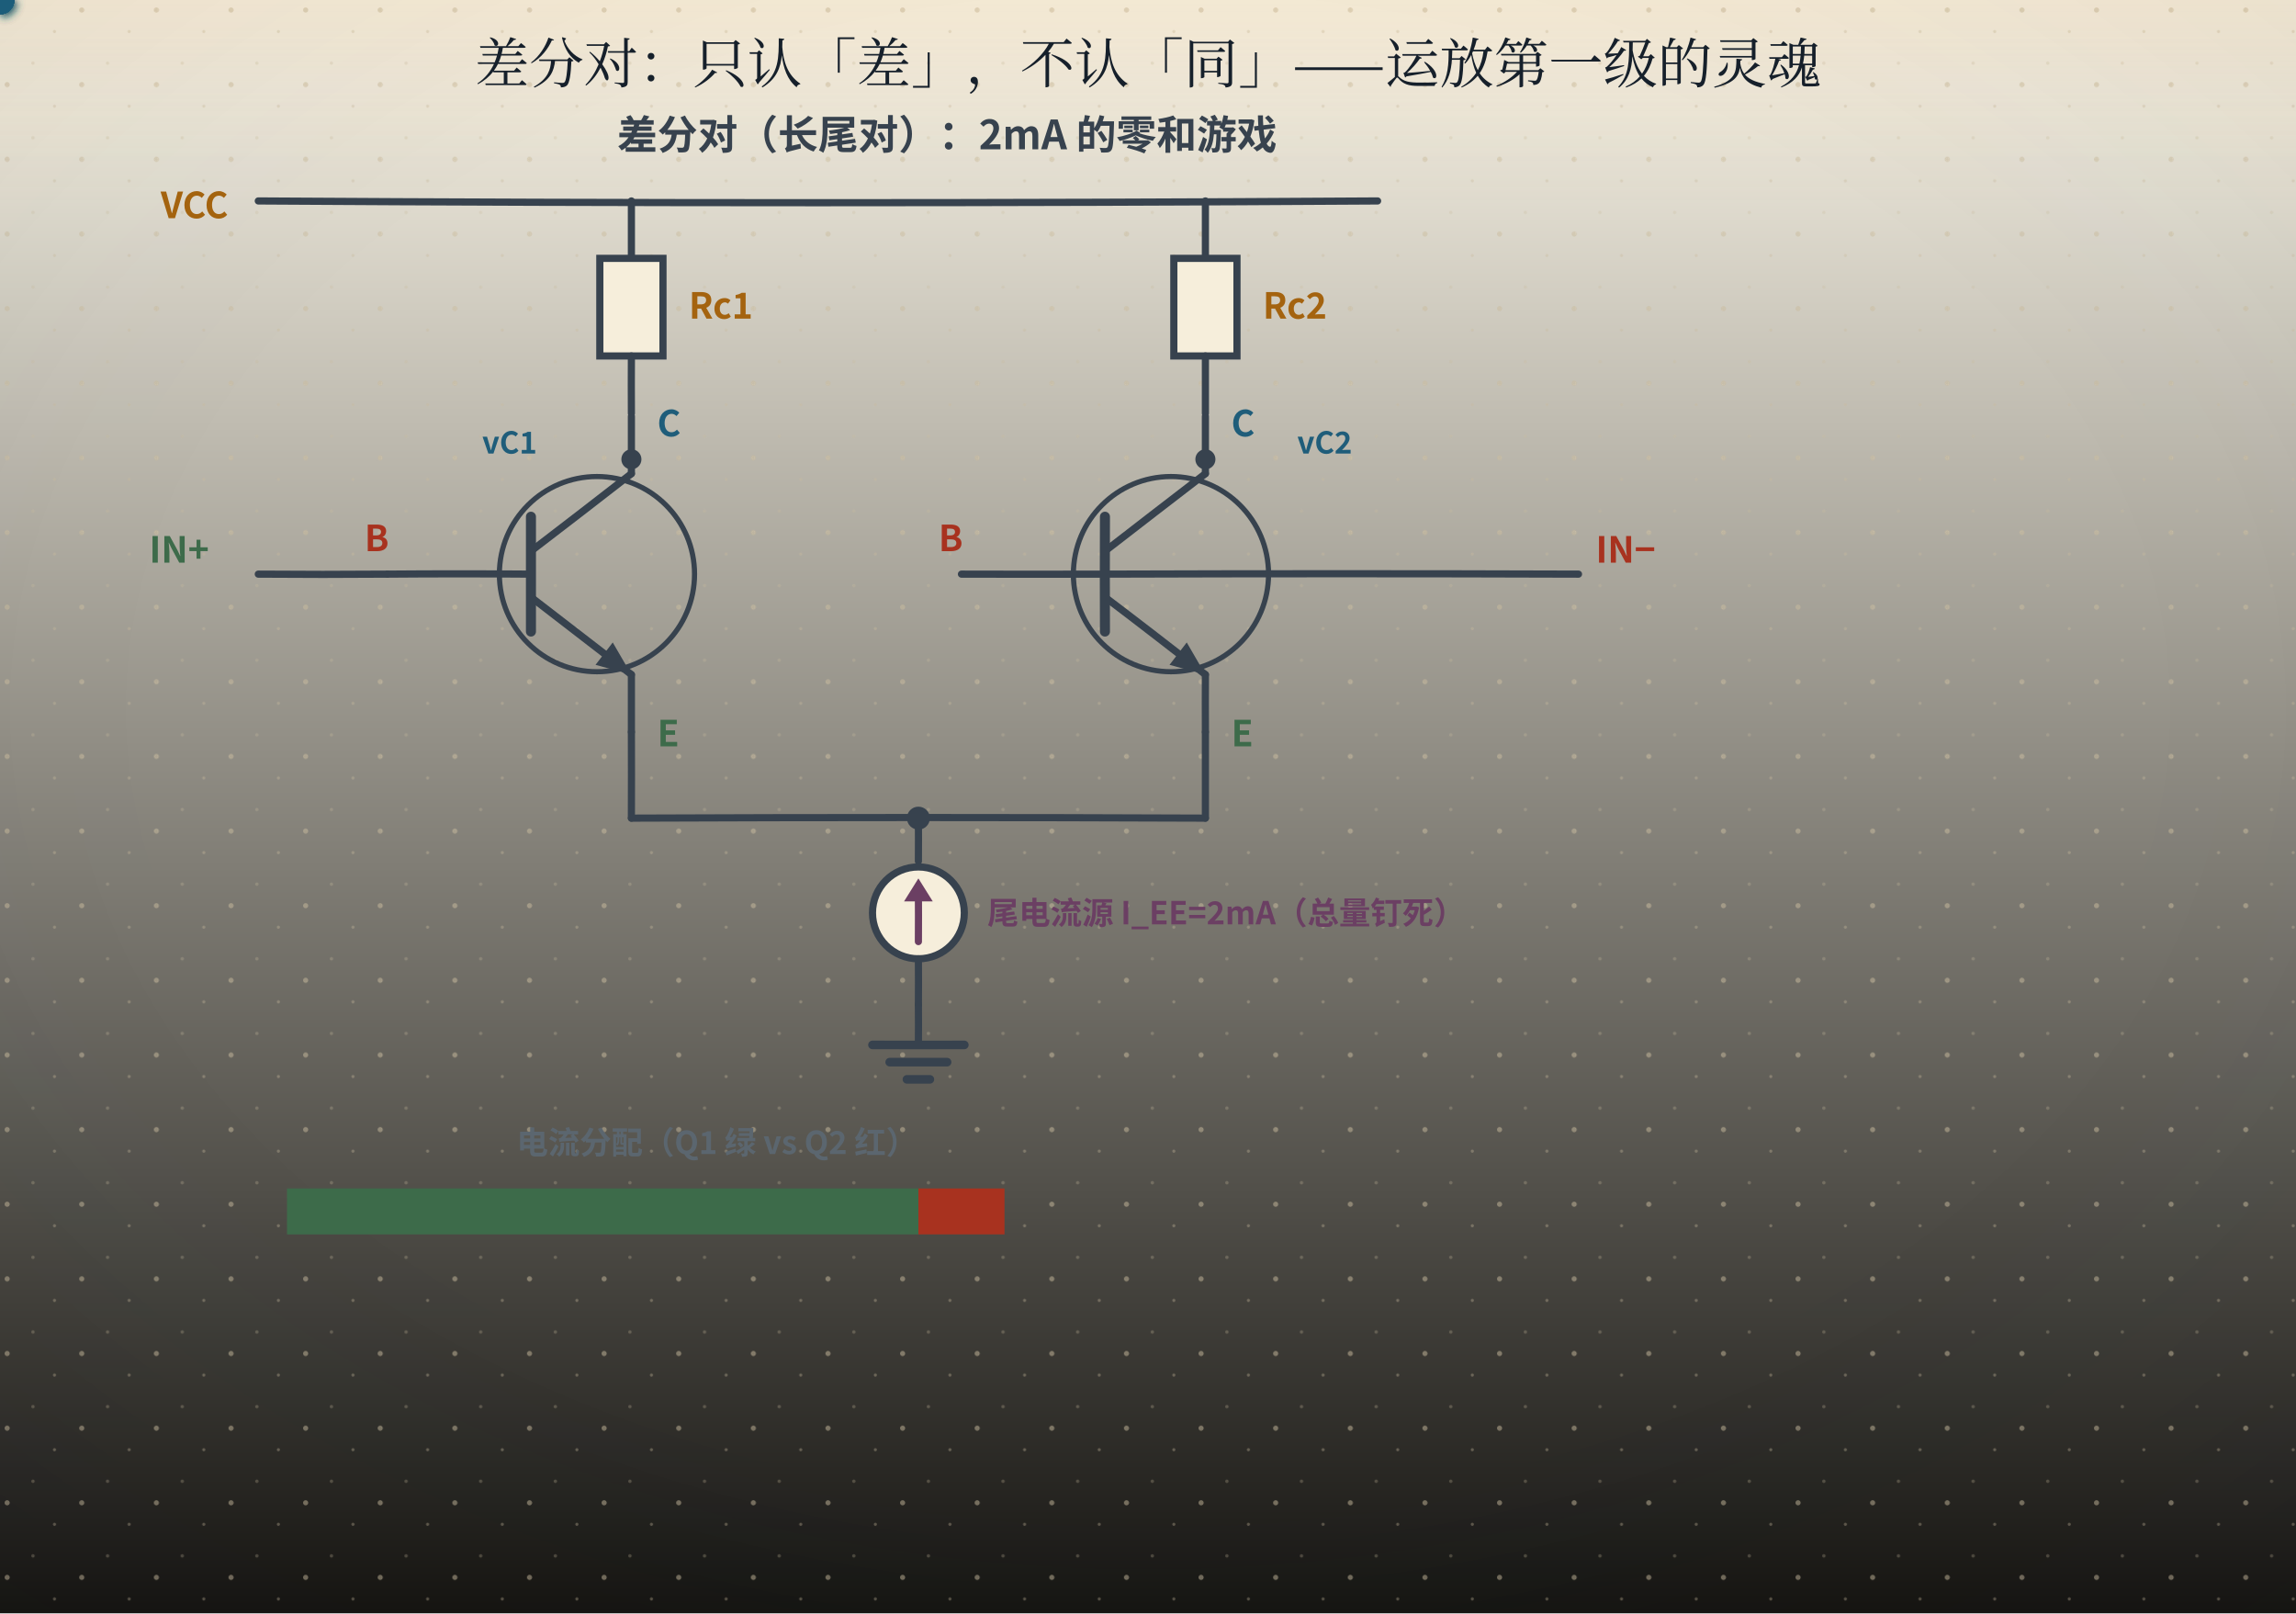
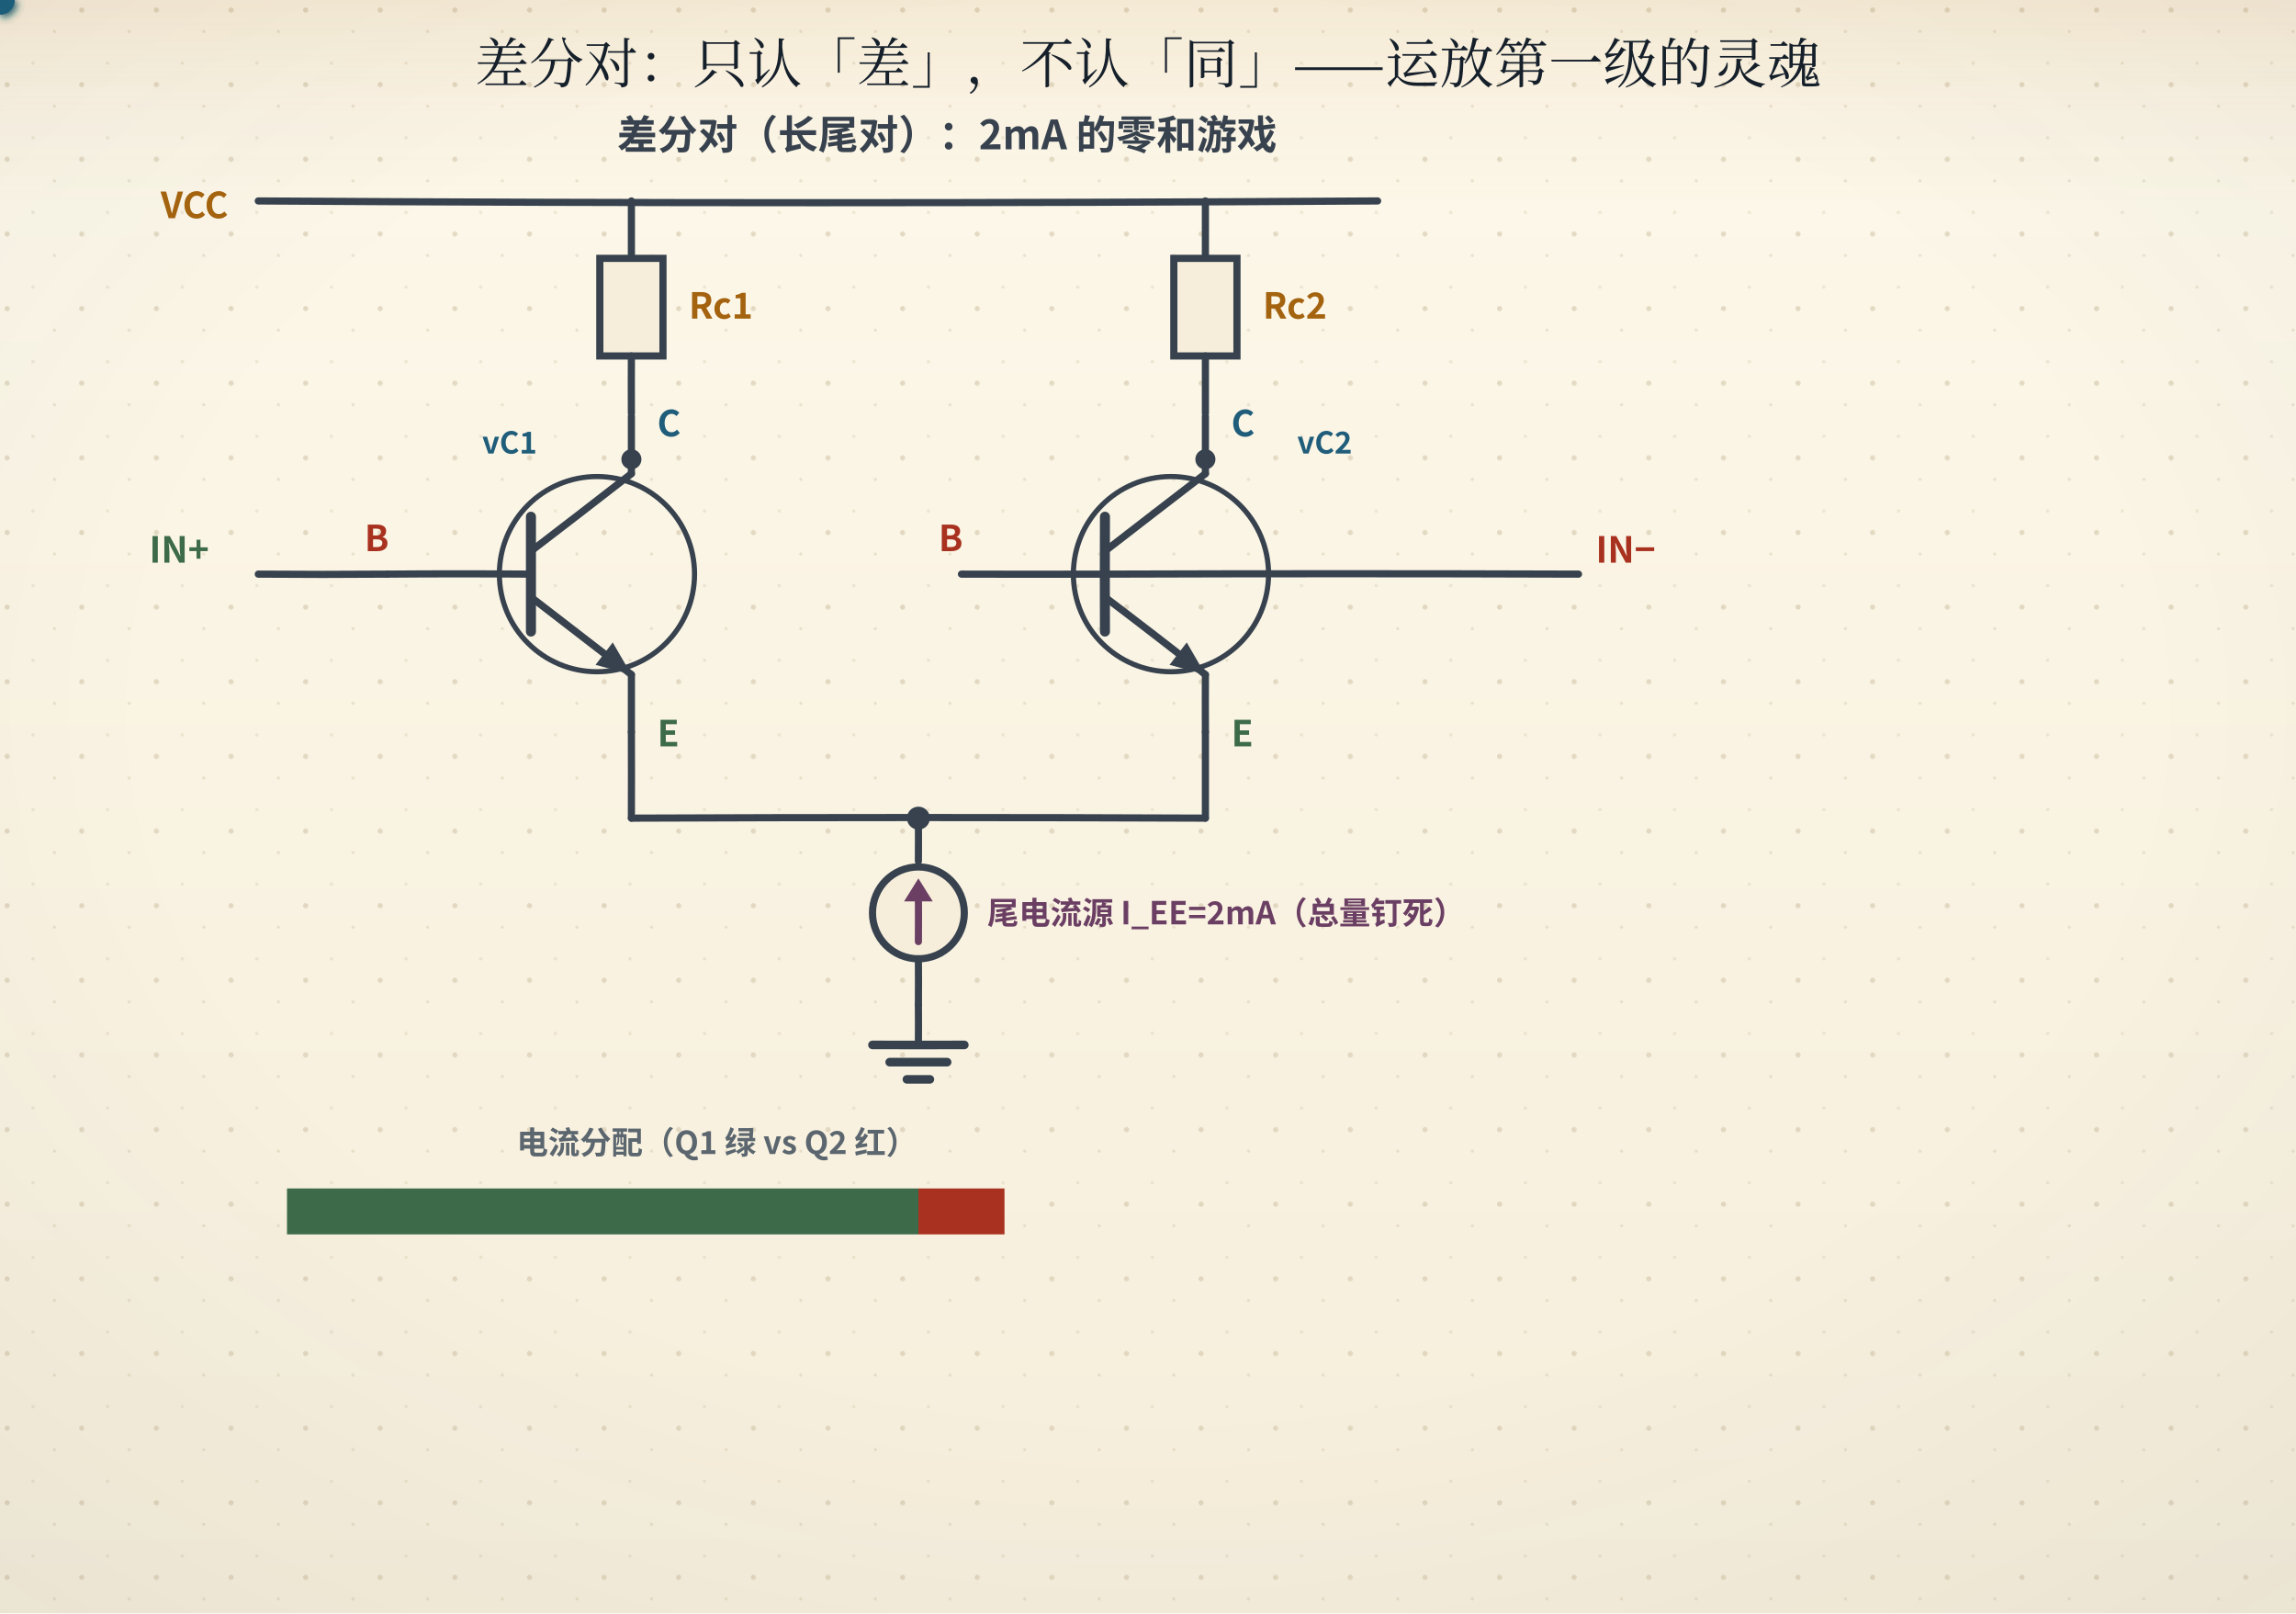
<svg xmlns="http://www.w3.org/2000/svg" width="800" height="562" viewBox="0 0 800 562" role="img" aria-labelledby="ttl">
  <defs>
    <linearGradient id="bgL" x1="0" y1="0" x2="0" y2="1">
      <stop offset="0" stop-color="#fdf8ea" />
-       <stop offset="1" stop-color="#141310" />
+       <stop offset="1" stop-color="#f6eedb" />
    </linearGradient>
    <linearGradient id="bgD" x1="0" y1="0" x2="0" y2="1">
      <stop offset="0" stop-color="#141310" />
      <stop offset="1" stop-color="#1d1a14" />
    </linearGradient>
    <radialGradient id="vig" cx="0.5" cy="0.44" r="0.78">
      <stop offset="0.55" stop-color="#16202b" stop-opacity="0" />
      <stop offset="1" stop-color="#16202b" stop-opacity="0.055" />
    </radialGradient>
    <linearGradient id="hdr" x1="0" y1="0" x2="0" y2="1">
      <stop offset="0" stop-color="#a4630f" stop-opacity="0.10" />
      <stop offset="0.55" stop-color="#a4630f" stop-opacity="0.028" />
      <stop offset="1" stop-color="#a4630f" stop-opacity="0" />
    </linearGradient>
    <linearGradient id="hdrD" x1="0" y1="0" x2="0" y2="1">
      <stop offset="0" stop-color="#dcab63" stop-opacity="0.13" />
      <stop offset="0.55" stop-color="#dcab63" stop-opacity="0.04" />
      <stop offset="1" stop-color="#dcab63" stop-opacity="0" />
    </linearGradient>
    <pattern id="dots" width="26" height="26" patternUnits="userSpaceOnUse">
      <circle cx="2.5" cy="3.5" r="0.9" fill="#c9bb9d" />
      <circle cx="19" cy="11" r="0.55" fill="#c9bb9d" opacity="0.7" />
      <circle cx="11.5" cy="22" r="0.6" fill="#c9bb9d" opacity="0.55" />
    </pattern>
    <filter id="soft" x="-40%" y="-40%" width="180%" height="180%">
      <feDropShadow dx="0" dy="1.4" stdDeviation="2" flood-color="#16202b" flood-opacity="0.13" />
    </filter>
    <filter id="pglow" x="-70%" y="-70%" width="240%" height="240%">
      <feGaussianBlur stdDeviation="1.7" result="b" />
      <feMerge>
        <feMergeNode in="b" />
        <feMergeNode in="SourceGraphic" />
      </feMerge>
    </filter>
  </defs>
  <rect class="page-bg" width="800" height="562" fill="url(#bgL)" />
  <rect class="page-grain" width="800" height="562" fill="url(#dots)" />
  <rect class="page-vig" width="800" height="562" fill="url(#vig)" />
  <rect class="page-hdr" width="800" height="72" fill="url(#hdr)" />
  <style>
text{font-family:"Segoe UI","Microsoft YaHei","PingFang SC","Hiragino Sans GB","Noto Sans CJK SC","Source Han Sans SC","Noto Sans SC",sans-serif;}
line,path,polyline,polygon{stroke-linecap:round;stroke-linejoin:round}
.page-bg{fill:url(#bgL)}
.page-grain{opacity:.5}
.page-vig{opacity:1}
.page-hdr{fill:url(#hdr)}
@media (prefers-color-scheme: dark){
.page-bg{fill:url(#bgD)}
.page-grain{opacity:.34}
.page-vig{opacity:.5}
.page-hdr{fill:url(#hdrD)}
[fill="#fdf8ea"]{fill:#141310}
[stroke="#fdf8ea"]{stroke:#141310}
[fill="#f6eedb"]{fill:#1d1a14}
[stroke="#f6eedb"]{stroke:#1d1a14}
[fill="#e0d3b8"]{fill:#3b3529}
[stroke="#e0d3b8"]{stroke:#3b3529}
[fill="#c9bb9d"]{fill:#4a4436}
[stroke="#c9bb9d"]{stroke:#4a4436}
[fill="#16202b"]{fill:#ece4d3}
[stroke="#16202b"]{stroke:#ece4d3}
[fill="#37424e"]{fill:#cfc6b4}
[stroke="#37424e"]{stroke:#cfc6b4}
[fill="#5b666f"]{fill:#a79e8b}
[stroke="#5b666f"]{stroke:#a79e8b}
[fill="#8b8272"]{fill:#857c6c}
[stroke="#8b8272"]{stroke:#857c6c}
text[fill="#fdf8ea"]{fill:#f9f3e3}
[fill="#e6eff3"]{fill:#17262e}
[fill="#e4f1f3"]{fill:#15262a}
[fill="#e8efe6"]{fill:#182418}
[fill="#f6e7e1"]{fill:#281a16}
[fill="#f7eedb"]{fill:#292114}
[fill="#efe8ee"]{fill:#241c22}
text[fill="#1f5d7a"]{fill:#7fb7cf}
:is(rect,circle,path,line,polygon,polyline,ellipse,g)[fill="#1f5d7a"]{fill:#2b4d5f}
[stroke="#1f5d7a"]{stroke:#6fa3b9}
text[fill="#2f7f96"]{fill:#8ac9d8}
:is(rect,circle,path,line,polygon,polyline,ellipse,g)[fill="#2f7f96"]{fill:#2b5660}
[stroke="#2f7f96"]{stroke:#77b2c1}
text[fill="#3d6b4a"]{fill:#98c096}
:is(rect,circle,path,line,polygon,polyline,ellipse,g)[fill="#3d6b4a"]{fill:#2f4a33}
[stroke="#3d6b4a"]{stroke:#7aa87c}
text[fill="#a8321f"]{fill:#e0907a}
:is(rect,circle,path,line,polygon,polyline,ellipse,g)[fill="#a8321f"]{fill:#55231b}
[stroke="#a8321f"]{stroke:#c07a63}
text[fill="#a4630f"]{fill:#dcab63}
:is(rect,circle,path,line,polygon,polyline,ellipse,g)[fill="#a4630f"]{fill:#553a17}
[stroke="#a4630f"]{stroke:#c08a45}
text[fill="#6b3f63"]{fill:#c4a2bf}
:is(rect,circle,path,line,polygon,polyline,ellipse,g)[fill="#6b3f63"]{fill:#452c40}
[stroke="#6b3f63"]{stroke:#a17c9b}
}
</style>
  <text x="400" y="29" text-anchor="middle" font-size="19" font-weight="bold" fill="#16202b" style="font-family:'KaiTi','STKaiti','Kaiti SC','LXGW WenKai','Noto Serif CJK SC','Source Han Serif SC','Songti SC','SimSun','Noto Serif SC',serif;font-weight:400">差分对：只认「差」，不认「同」——运放第一级的灵魂</text>
  <text x="330" y="52" text-anchor="middle" font-size="14" font-weight="bold" fill="#37424e">差分对（长尾对）：2mA 的零和游戏</text>
  <text x="56" y="76" font-size="12.5" font-weight="bold" fill="#a4630f">VCC</text>
  <path d="M90 70 Q285.00 71.23 480 70" fill="none" stroke="#37424e" stroke-width="2.5" />
  <path d="M220 70 Q219.98 80.00 220 90" fill="none" stroke="#37424e" stroke-width="2.5" />
  <rect x="209" y="90" width="22" height="34" fill="#f6eedb" stroke="#37424e" stroke-width="2.5" />
  <path d="M220 124 Q219.94 134.00 220 144" fill="none" stroke="#37424e" stroke-width="2.5" />
  <text x="240" y="111.0" font-size="12.5" font-weight="bold" fill="#a4630f">Rc1</text>
  <path d="M420 70 Q420.02 80.00 420 90" fill="none" stroke="#37424e" stroke-width="2.5" />
  <rect x="409" y="90" width="22" height="34" fill="#f6eedb" stroke="#37424e" stroke-width="2.5" />
  <path d="M420 124 Q420.00 134.00 420 144" fill="none" stroke="#37424e" stroke-width="2.5" />
  <text x="440" y="111.0" font-size="12.5" font-weight="bold" fill="#a4630f">Rc2</text>
  <g stroke="#37424e" fill="none" stroke-width="2.5">
    <circle cx="208" cy="200" r="34" stroke-width="1.8" />
    <path d="M185 180 Q184.97 200.00 185 220" fill="none" stroke-width="3.5" />
    <path d="M185 192 Q202.55 178.57 220 165" fill="none" />
    <path d="M185 208 Q202.50 221.50 220 235" fill="none" />
    <path d="M220 165 Q219.96 155.00 220 145" fill="none" />
    <path d="M220 235 Q220.00 245.00 220 255" fill="none" />
    <path d="M135 200 Q160.00 199.80 185 200" fill="none" />
    <polygon points="220,235 207.5,231.6 213.5,223.8" fill="#37424e" stroke="none" />
  </g>
  <text x="127" y="192" font-size="12.5" font-weight="bold" fill="#a8321f">B</text>
  <text x="229" y="152" font-size="12.5" font-weight="bold" fill="#1f5d7a">C</text>
  <text x="229" y="260" font-size="12.5" font-weight="bold" fill="#3d6b4a">E</text>
  <g stroke="#37424e" fill="none" stroke-width="2.5">
    <circle cx="408" cy="200" r="34" stroke-width="1.8" />
    <path d="M385 180 Q384.91 200.00 385 220" fill="none" stroke-width="3.5" />
    <path d="M385 192 Q402.47 178.46 420 165" fill="none" />
    <path d="M385 208 Q402.62 221.35 420 235" fill="none" />
    <path d="M420 165 Q420.00 155.00 420 145" fill="none" />
    <path d="M420 235 Q419.95 245.00 420 255" fill="none" />
    <path d="M335 200 Q360.00 200.08 385 200" fill="none" />
    <polygon points="420,235 407.5,231.6 413.5,223.8" fill="#37424e" stroke="none" />
  </g>
  <text x="327" y="192" font-size="12.5" font-weight="bold" fill="#a8321f">B</text>
  <text x="429" y="152" font-size="12.5" font-weight="bold" fill="#1f5d7a">C</text>
  <text x="429" y="260" font-size="12.5" font-weight="bold" fill="#3d6b4a">E</text>
  <path d="M220 255 Q220.05 270.00 220 285" fill="none" stroke="#37424e" stroke-width="2.5" />
  <path d="M420 255 Q419.98 270.00 420 285" fill="none" stroke="#37424e" stroke-width="2.5" />
  <path d="M220 285 Q320.00 284.58 420 285" fill="none" stroke="#37424e" stroke-width="2.5" />
  <circle cx="320" cy="285" r="4" fill="#37424e" />
  <path d="M320 285 Q320.06 292.50 320 300" fill="none" stroke="#37424e" stroke-width="2.5" />
  <circle cx="320" cy="318" r="16" fill="#f6eedb" stroke="#37424e" stroke-width="2.5" />
  <path d="M320 328 Q320.06 319.00 320 310" fill="none" stroke="#6b3f63" stroke-width="2.5" />
  <polygon points="320,306 315,314 325,314" fill="#6b3f63" />
  <path d="M320 334 Q320.07 342.00 320 350" fill="none" stroke="#37424e" stroke-width="2.5" />
  <path d="M320 350 Q320.06 357.00 320 364" fill="none" stroke="#37424e" stroke-width="2.5" />
  <path d="M304 364 Q320.00 364.05 336 364" fill="none" stroke="#37424e" stroke-width="3" />
  <path d="M310 370 Q320.00 370.01 330 370" fill="none" stroke="#37424e" stroke-width="3" />
  <line x1="316" y1="376" x2="324" y2="376" stroke="#37424e" stroke-width="3" />
  <text x="344" y="322" font-size="11" font-weight="bold" fill="#6b3f63">尾电流源 I_EE=2mA（总量钉死）</text>
  <text x="52" y="196" font-size="12.5" font-weight="bold" fill="#3d6b4a">IN+</text>
  <text x="556" y="196" font-size="12.5" font-weight="bold" fill="#a8321f">IN−</text>
  <path d="M90 200 Q112.50 200.18 135 200" fill="none" stroke="#37424e" stroke-width="2.5" />
  <path d="M385 200 Q467.50 199.72 550 200" fill="none" stroke="#37424e" stroke-width="2.5" />
  <circle cx="220" cy="160" r="3.5" fill="#37424e" />
  <circle cx="420" cy="160" r="3.5" fill="#37424e" />
  <text x="168" y="158" font-size="10.5" font-weight="bold" fill="#1f5d7a">vC1</text>
  <text x="452" y="158" font-size="10.5" font-weight="bold" fill="#1f5d7a">vC2</text>
  <text x="150" y="130" font-size="11" fill="#3d6b4a" opacity="0">↑ 升
<animate attributeName="opacity" values="0;1;1;0;0" keyTimes="0;0.06;0.4;0.46;1" dur="6s" repeatCount="indefinite" />
  </text>
  <text x="480" y="130" font-size="11" fill="#a8321f" opacity="0">↓ 降
<animate attributeName="opacity" values="0;1;1;0;0" keyTimes="0;0.06;0.4;0.46;1" dur="6s" repeatCount="indefinite" />
  </text>
  <text x="150" y="130" font-size="11" fill="#a8321f" opacity="0">↑ 同升
<animate attributeName="opacity" values="0;0;1;1;0;0" keyTimes="0;0.52;0.56;0.9;0.96;1" dur="6s" repeatCount="indefinite" />
  </text>
  <text x="480" y="130" font-size="11" fill="#a8321f" opacity="0">↑ 同升
<animate attributeName="opacity" values="0;0;1;1;0;0" keyTimes="0;0.52;0.56;0.9;0.96;1" dur="6s" repeatCount="indefinite" />
  </text>
  <g>
    <animate attributeName="opacity" values="1;1;0;0" keyTimes="0;0.44;0.5;1" dur="6s" repeatCount="indefinite" />
    <g filter="url(#pglow)">
      <circle r="5" fill="#3d6b4a">
-         <animateMotion dur="2.0s" begin="-0.50s" repeatCount="indefinite" path="M320,300 V285 H220 V150 V110 V74" />
-       </circle>
-       <circle r="5" fill="#3d6b4a">
-         <animateMotion dur="2.0s" begin="-0.17s" repeatCount="indefinite" path="M320,300 V285 H220 V150 V110 V74" />
-       </circle>
-       <circle r="5" fill="#3d6b4a">
-         <animateMotion dur="2.0s" begin="0.17s" repeatCount="indefinite" path="M320,300 V285 H220 V150 V110 V74" />
-       </circle>
-       <circle r="5" fill="#3d6b4a">
-         <animateMotion dur="2.0s" begin="0.50s" repeatCount="indefinite" path="M320,300 V285 H220 V150 V110 V74" />
-       </circle>
-       <circle r="5" fill="#3d6b4a">
-         <animateMotion dur="2.0s" begin="0.83s" repeatCount="indefinite" path="M320,300 V285 H220 V150 V110 V74" />
-       </circle>
-       <circle r="5" fill="#3d6b4a">
-         <animateMotion dur="2.0s" begin="1.17s" repeatCount="indefinite" path="M320,300 V285 H220 V150 V110 V74" />
+         <animateMotion dur="2.0s" begin="-0.50s" repeatCount="indefinite" path="M320,300 V285 H220 V150 V110 V74" keyPoints="0;0.3;0.7;1" keyTimes="0;0.35;0.65;1" calcMode="linear" />
+       </circle>
+       <circle r="5" fill="#3d6b4a">
+         <animateMotion dur="2.0s" begin="-0.17s" repeatCount="indefinite" path="M320,300 V285 H220 V150 V110 V74" keyPoints="0;0.3;0.7;1" keyTimes="0;0.35;0.65;1" calcMode="linear" />
+       </circle>
+       <circle r="5" fill="#3d6b4a">
+         <animateMotion dur="2.0s" begin="0.17s" repeatCount="indefinite" path="M320,300 V285 H220 V150 V110 V74" keyPoints="0;0.3;0.7;1" keyTimes="0;0.35;0.65;1" calcMode="linear" />
+       </circle>
+       <circle r="5" fill="#3d6b4a">
+         <animateMotion dur="2.0s" begin="0.50s" repeatCount="indefinite" path="M320,300 V285 H220 V150 V110 V74" keyPoints="0;0.3;0.7;1" keyTimes="0;0.35;0.65;1" calcMode="linear" />
+       </circle>
+       <circle r="5" fill="#3d6b4a">
+         <animateMotion dur="2.0s" begin="0.83s" repeatCount="indefinite" path="M320,300 V285 H220 V150 V110 V74" keyPoints="0;0.3;0.7;1" keyTimes="0;0.35;0.65;1" calcMode="linear" />
+       </circle>
+       <circle r="5" fill="#3d6b4a">
+         <animateMotion dur="2.0s" begin="1.17s" repeatCount="indefinite" path="M320,300 V285 H220 V150 V110 V74" keyPoints="0;0.3;0.7;1" keyTimes="0;0.35;0.65;1" calcMode="linear" />
      </circle>
    </g>
    <g filter="url(#pglow)">
      <circle r="4" fill="#8b8272">
-         <animateMotion dur="2.0s" begin="-0.50s" repeatCount="indefinite" path="M320,300 V285 H420 V150 V74" />
+         <animateMotion dur="2.0s" begin="-0.50s" repeatCount="indefinite" path="M320,300 V285 H420 V150 V74" keyPoints="0;0.3;0.7;1" keyTimes="0;0.35;0.65;1" calcMode="linear" />
      </circle>
    </g>
  </g>
  <g>
    <animate attributeName="opacity" values="0;0;1;1;0;0" keyTimes="0;0.5;0.56;0.9;0.96;1" dur="6s" repeatCount="indefinite" />
    <g filter="url(#pglow)">
      <circle r="5" fill="#1f5d7a">
-         <animateMotion dur="2.0s" begin="-0.50s" repeatCount="indefinite" path="M320,300 V285 H220 V150 V74" />
-       </circle>
-       <circle r="5" fill="#1f5d7a">
-         <animateMotion dur="2.0s" begin="0.17s" repeatCount="indefinite" path="M320,300 V285 H220 V150 V74" />
-       </circle>
-       <circle r="5" fill="#1f5d7a">
-         <animateMotion dur="2.0s" begin="0.83s" repeatCount="indefinite" path="M320,300 V285 H220 V150 V74" />
-       </circle>
-     </g>
-     <g filter="url(#pglow)">
-       <circle r="5" fill="#1f5d7a">
-         <animateMotion dur="2.0s" begin="-0.50s" repeatCount="indefinite" path="M320,300 V285 H420 V150 V74" />
-       </circle>
-       <circle r="5" fill="#1f5d7a">
-         <animateMotion dur="2.0s" begin="0.17s" repeatCount="indefinite" path="M320,300 V285 H420 V150 V74" />
-       </circle>
-       <circle r="5" fill="#1f5d7a">
-         <animateMotion dur="2.0s" begin="0.83s" repeatCount="indefinite" path="M320,300 V285 H420 V150 V74" />
+         <animateMotion dur="2.0s" begin="-0.50s" repeatCount="indefinite" path="M320,300 V285 H220 V150 V74" keyPoints="0;0.3;0.7;1" keyTimes="0;0.35;0.65;1" calcMode="linear" />
+       </circle>
+       <circle r="5" fill="#1f5d7a">
+         <animateMotion dur="2.0s" begin="0.17s" repeatCount="indefinite" path="M320,300 V285 H220 V150 V74" keyPoints="0;0.3;0.7;1" keyTimes="0;0.35;0.65;1" calcMode="linear" />
+       </circle>
+       <circle r="5" fill="#1f5d7a">
+         <animateMotion dur="2.0s" begin="0.83s" repeatCount="indefinite" path="M320,300 V285 H220 V150 V74" keyPoints="0;0.3;0.7;1" keyTimes="0;0.35;0.65;1" calcMode="linear" />
+       </circle>
+     </g>
+     <g filter="url(#pglow)">
+       <circle r="5" fill="#1f5d7a">
+         <animateMotion dur="2.0s" begin="-0.50s" repeatCount="indefinite" path="M320,300 V285 H420 V150 V74" keyPoints="0;0.3;0.7;1" keyTimes="0;0.35;0.65;1" calcMode="linear" />
+       </circle>
+       <circle r="5" fill="#1f5d7a">
+         <animateMotion dur="2.0s" begin="0.17s" repeatCount="indefinite" path="M320,300 V285 H420 V150 V74" keyPoints="0;0.3;0.7;1" keyTimes="0;0.35;0.65;1" calcMode="linear" />
+       </circle>
+       <circle r="5" fill="#1f5d7a">
+         <animateMotion dur="2.0s" begin="0.83s" repeatCount="indefinite" path="M320,300 V285 H420 V150 V74" keyPoints="0;0.3;0.7;1" keyTimes="0;0.35;0.65;1" calcMode="linear" />
      </circle>
    </g>
  </g>
  <text x="180" y="402" font-size="11" font-weight="bold" fill="#5b666f">电流分配（Q1 绿 vs Q2 红）</text>
  <rect y="414" height="16" fill="#3d6b4a" x="100" width="220">
    <animate attributeName="x" values="100;100;195;195;100" keyTimes="0;0.45;0.55;0.95;1" dur="6s" repeatCount="indefinite" />
    <animate attributeName="width" values="220;220;125;125;220" keyTimes="0;0.45;0.55;0.95;1" dur="6s" repeatCount="indefinite" />
  </rect>
  <rect x="320" y="414" height="16" fill="#a8321f" width="30">
    <animate attributeName="width" values="30;30;125;125;30" keyTimes="0;0.45;0.55;0.95;1" dur="6s" repeatCount="indefinite" />
  </rect>
  <text x="100" y="450" font-size="10.5" fill="#3d6b4a" opacity="0">Q1 吃 1.8mA
<animate attributeName="opacity" values="0;1;1;0;0" keyTimes="0;0.06;0.4;0.46;1" dur="6s" repeatCount="indefinite" />
  </text>
  <text x="380" y="450" font-size="10.5" fill="#8b8272" opacity="0">Q2 剩 0.2mA
<animate attributeName="opacity" values="0;1;1;0;0" keyTimes="0;0.06;0.4;0.46;1" dur="6s" repeatCount="indefinite" />
  </text>
  <text x="210" y="450" font-size="10.5" fill="#1f5d7a" opacity="0">各 1mA：谁也多吃不了
<animate attributeName="opacity" values="0;0;1;1;0;0" keyTimes="0;0.52;0.56;0.9;0.96;1" dur="6s" repeatCount="indefinite" />
  </text>
  <g>
-     <animateTransform attributeName="transform" type="translate" values="0 6.0;0 0.0;0 0.0;0 6.0;0 6.0" keyTimes="0;0.03;0.2;0.26;1" dur="6s" repeatCount="indefinite" />
+     <animateTransform attributeName="transform" type="translate" values="0 6.0;0 0.0;0 0.0;0 -4.0;0 6.0" keyTimes="0;0.03;0.2;0.26;1" dur="6s" repeatCount="indefinite" />
    <rect x="124.5" y="464.9" width="550.9" height="24.1" rx="12.0" fill="#3d6b4a" fill-opacity="0.09" stroke="#3d6b4a" stroke-opacity="0.38" stroke-width="1.3" filter="url(#soft)" opacity="0">
      <animate attributeName="opacity" values="0;1;1;0;0" keyTimes="0;0.03;0.2;0.26;1" dur="6s" repeatCount="indefinite" />
    </rect>
    <text x="400" y="478" text-anchor="middle" font-size="14.5" font-weight="bold" fill="#3d6b4a" opacity="0">① 差模（IN+升 IN−降）：尾电流此消彼长——vC1 降 vC2 升，输出拉开差距<animate attributeName="opacity" values="0;1;1;0;0" keyTimes="0;0.03;0.2;0.26;1" dur="6s" repeatCount="indefinite" />
    </text>
  </g>
  <g>
-     <animateTransform attributeName="transform" type="translate" values="0 6.0;0 6.0;0 0.0;0 0.0;0 6.0;0 6.0" keyTimes="0;0.28;0.33;0.48;0.53;1" dur="6s" repeatCount="indefinite" />
+     <animateTransform attributeName="transform" type="translate" values="0 6.0;0 6.0;0 0.0;0 0.0;0 -4.0;0 6.0" keyTimes="0;0.28;0.33;0.48;0.53;1" dur="6s" repeatCount="indefinite" />
    <rect x="132.7" y="464.9" width="534.6" height="24.1" rx="12.0" fill="#1f5d7a" fill-opacity="0.09" stroke="#1f5d7a" stroke-opacity="0.38" stroke-width="1.3" filter="url(#soft)" opacity="0">
      <animate attributeName="opacity" values="0;0;1;1;0;0" keyTimes="0;0.28;0.33;0.48;0.53;1" dur="6s" repeatCount="indefinite" />
    </rect>
    <text x="400" y="478" text-anchor="middle" font-size="14.5" font-weight="bold" fill="#1f5d7a" opacity="0">② 共模（两边同升）：尾源总量钉死，两管谁也多吃不了——输出纹丝不动<animate attributeName="opacity" values="0;0;1;1;0;0" keyTimes="0;0.28;0.33;0.48;0.53;1" dur="6s" repeatCount="indefinite" />
    </text>
  </g>
  <g>
    <animateTransform attributeName="transform" type="translate" values="0 6.0;0 6.0;0 0.0;0 0.0" keyTimes="0;0.55;0.6;1" dur="6s" repeatCount="indefinite" />
    <rect x="113.2" y="464.9" width="573.7" height="24.1" rx="12.0" fill="#6b3f63" fill-opacity="0.09" stroke="#6b3f63" stroke-opacity="0.38" stroke-width="1.3" filter="url(#soft)" opacity="0">
      <animate attributeName="opacity" values="0;0;1;1" keyTimes="0;0.55;0.6;1" dur="6s" repeatCount="indefinite" />
    </rect>
    <text x="400" y="478" text-anchor="middle" font-size="14.5" font-weight="bold" fill="#6b3f63" opacity="0">③ 温度漂移是同向的=共模——被结构天然免疫，这就是运放第一级必选它的原因<animate attributeName="opacity" values="0;0;1;1" keyTimes="0;0.55;0.6;1" dur="6s" repeatCount="indefinite" />
    </text>
  </g>
  <g opacity="0">
    <animate attributeName="opacity" values="0;0;1;1" keyTimes="0;0.66;0.71;1" dur="6s" repeatCount="indefinite" />
    <rect x="50" y="508" width="700" height="34.0" rx="9" fill="#e8efe6" stroke="#3d6b4a" stroke-width="1.5" filter="url(#soft)" />
    <rect x="56" y="515" width="3" height="20.0" rx="1.5" fill="#3d6b4a" />
    <text x="400" y="530.0" text-anchor="middle" font-size="13.5" font-weight="bold" fill="#3d6b4a">CMRR（共模抑制比）的全部秘密 = 尾电流源的内阻——内阻越大，共模越动弹不得</text>
  </g>
</svg>
